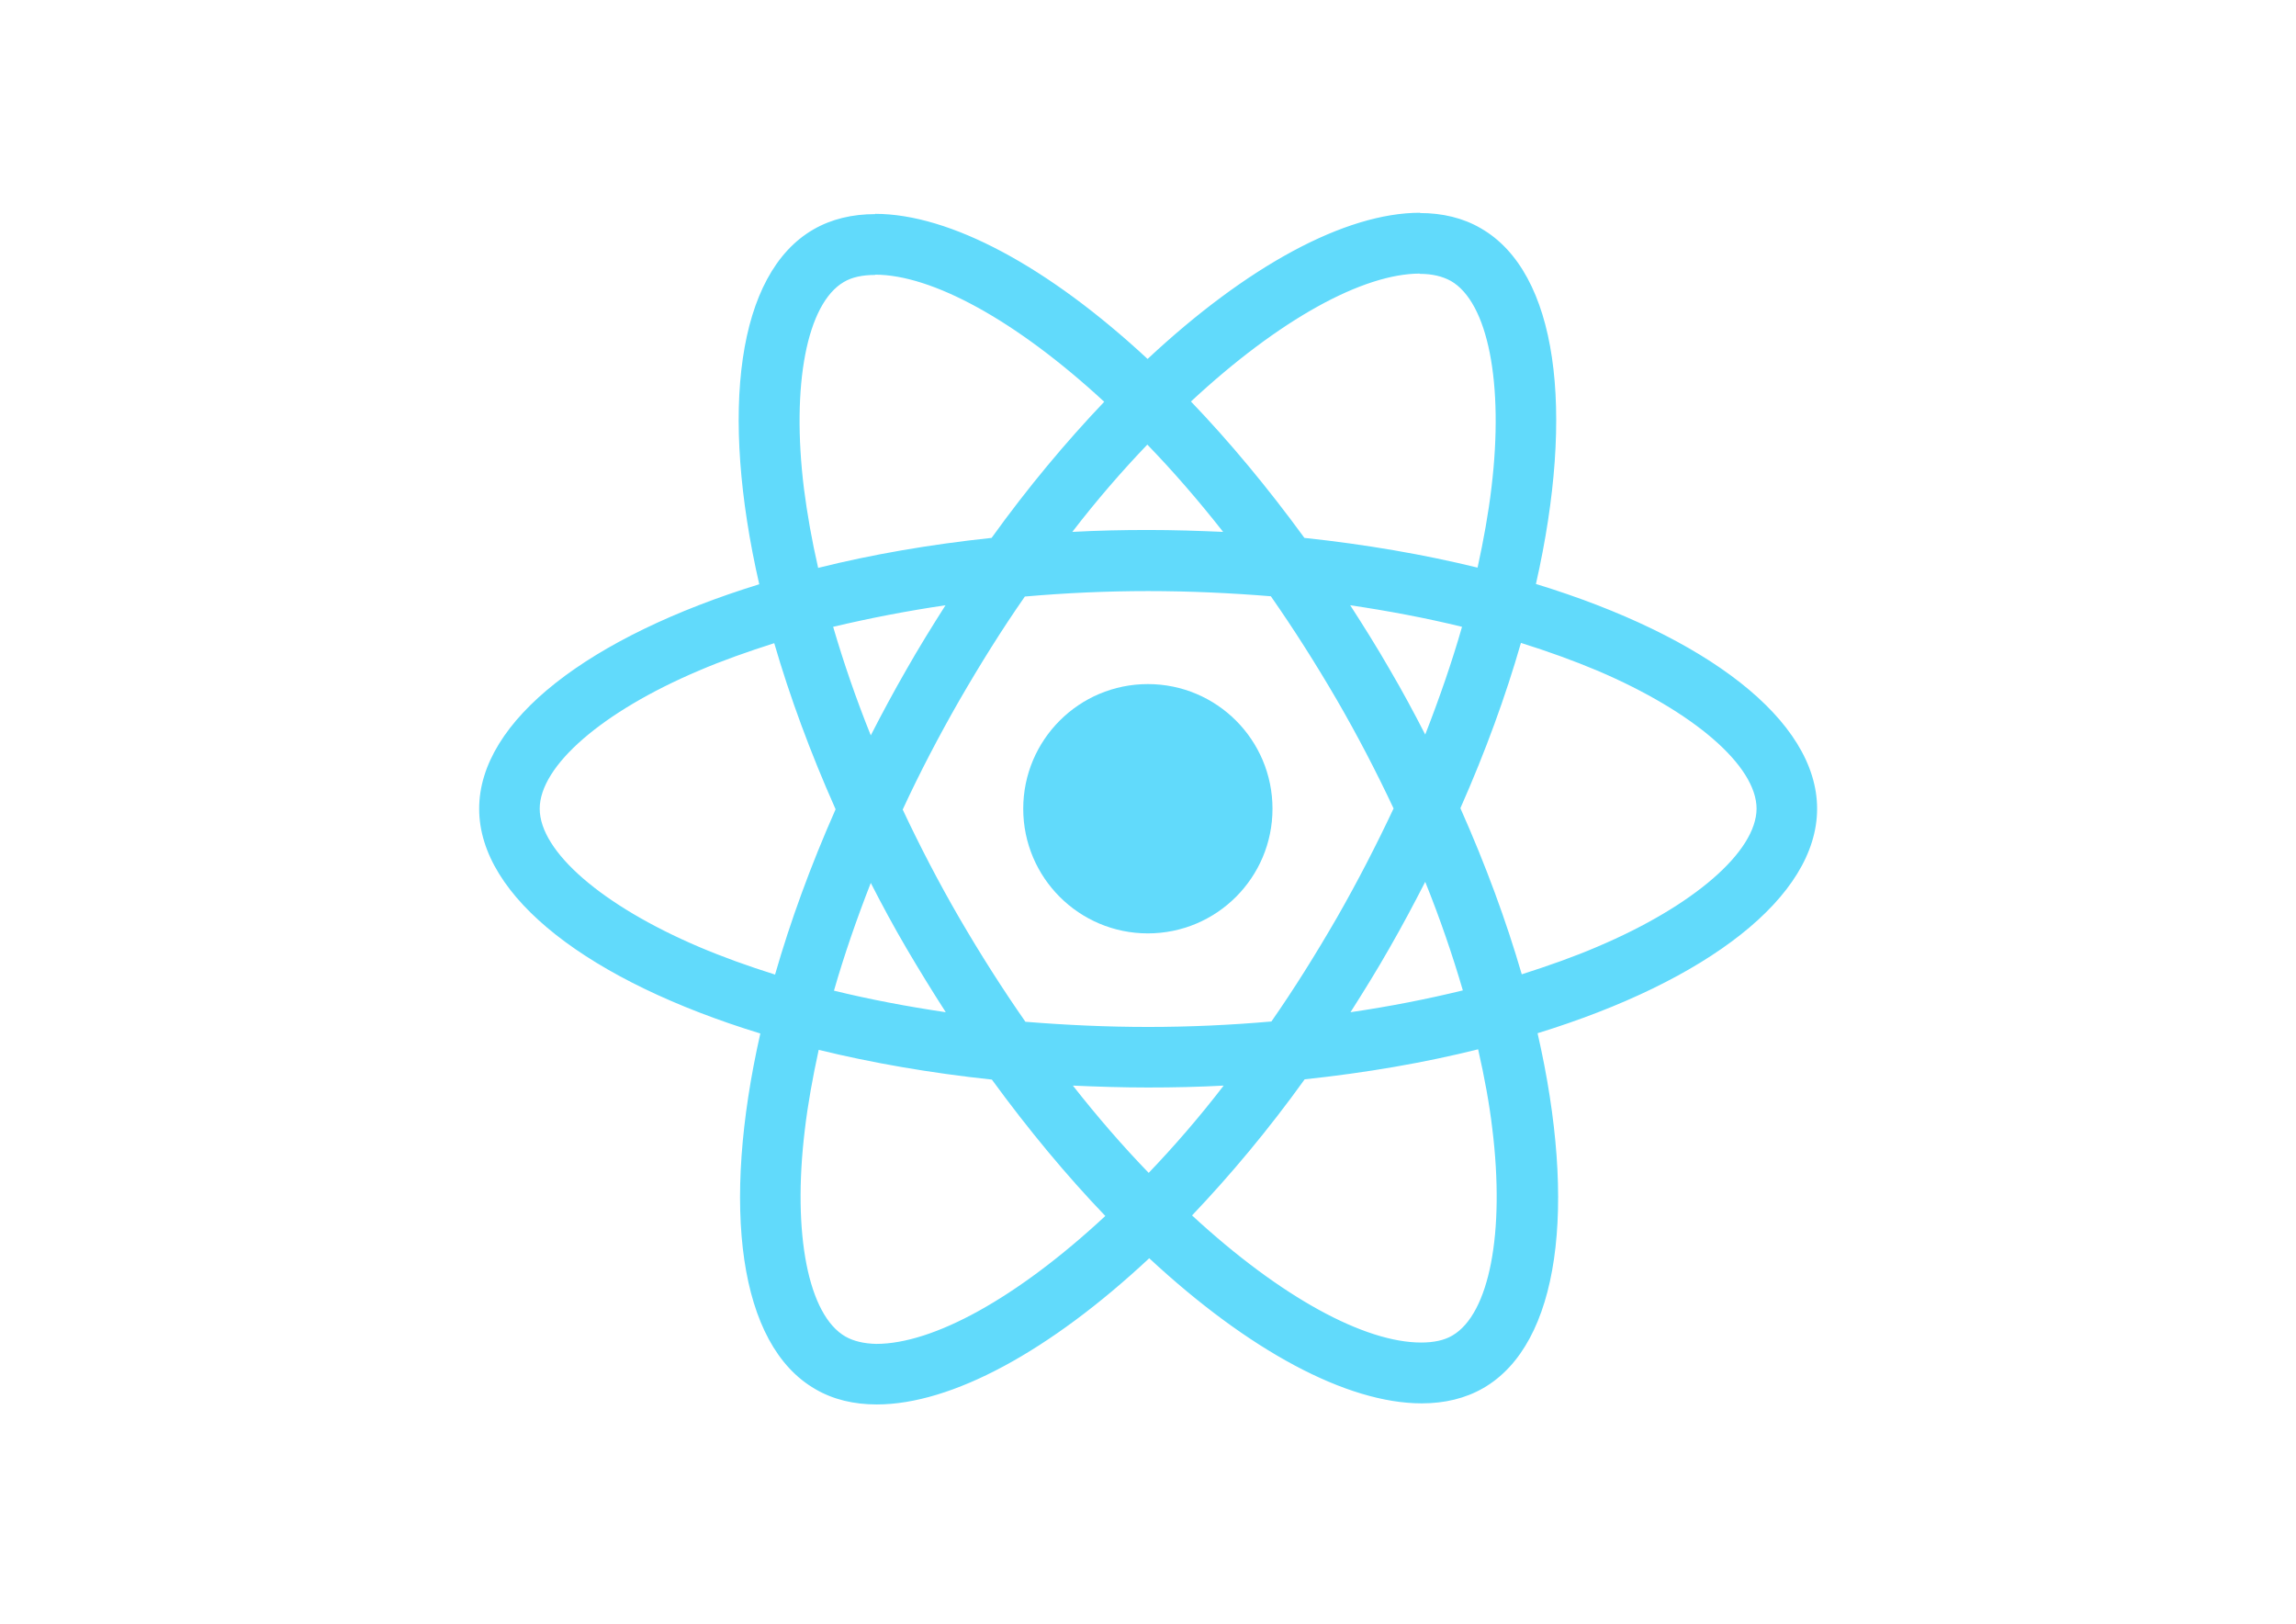
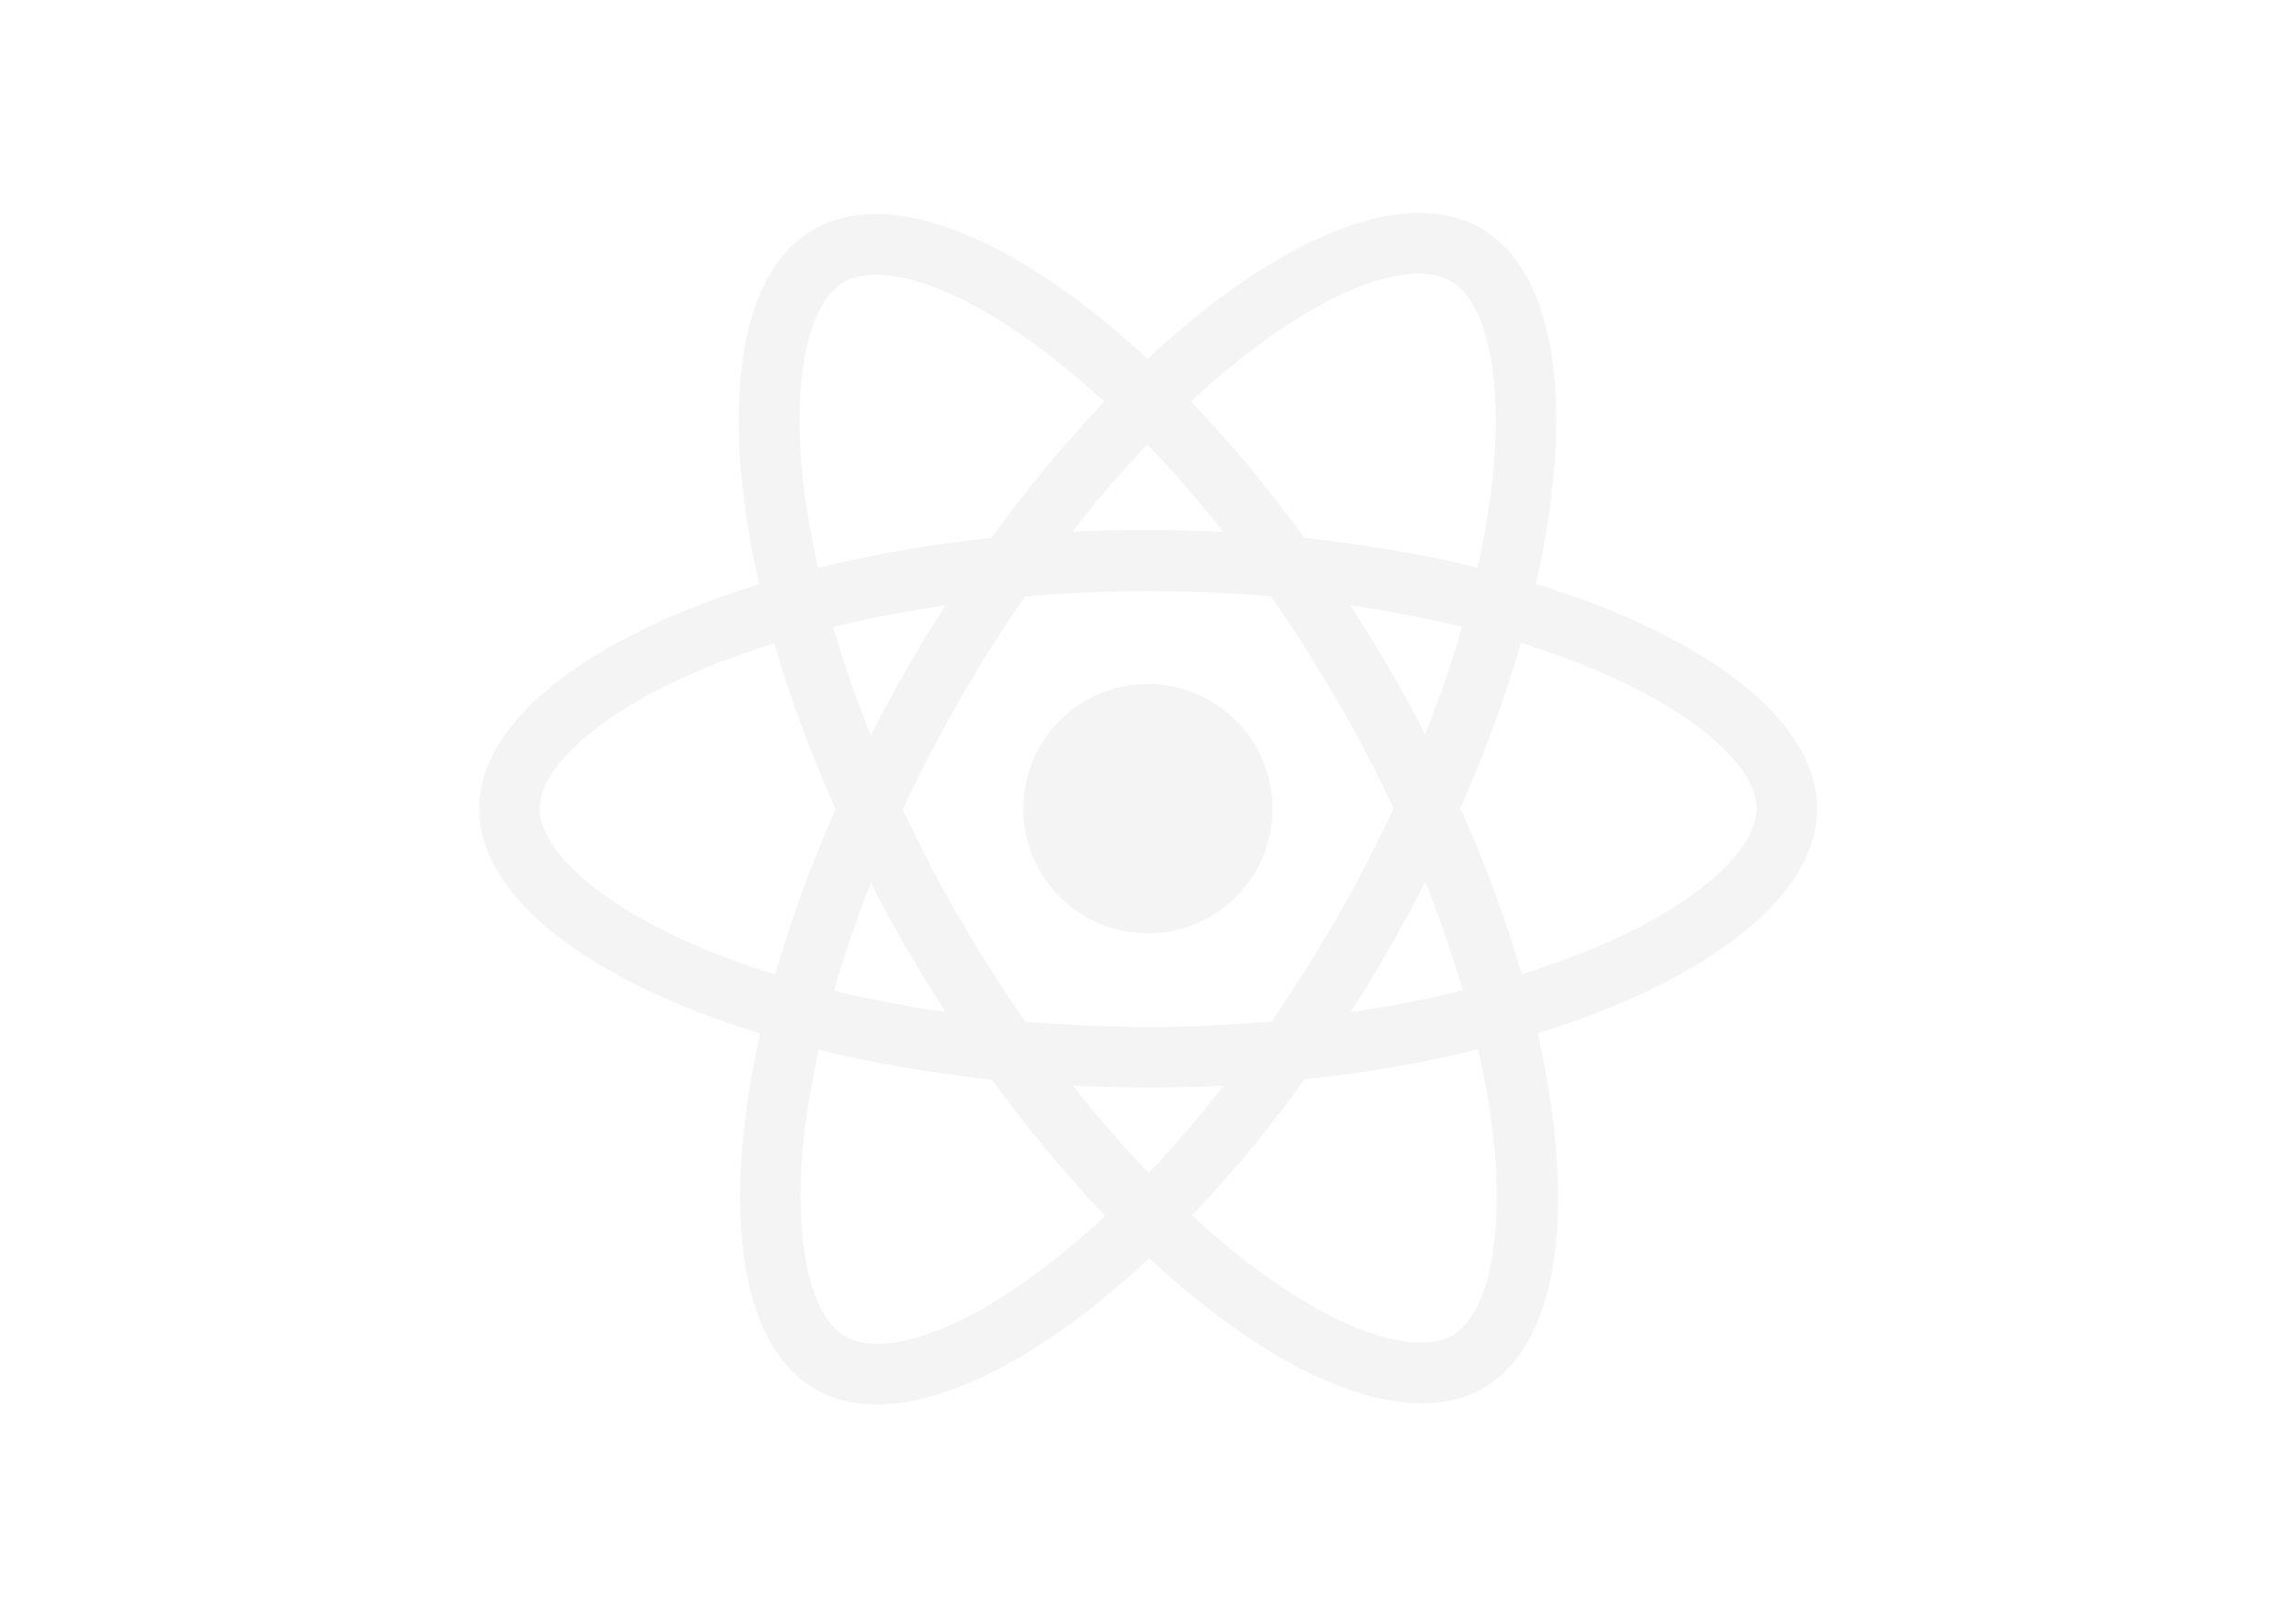
<svg xmlns="http://www.w3.org/2000/svg" viewBox="0 0 841.9 595.3">
-   <g fill="#61DAFB">
+   <g fill="#f4f4f4">
    <path d="M666.3 296.5c0-32.5-40.7-63.3-103.1-82.4 14.4-63.6 8-114.2-20.2-130.4-6.5-3.8-14.1-5.6-22.4-5.6v22.3c4.6 0 8.3.9 11.4 2.6 13.6 7.8 19.5 37.5 14.9 75.7-1.1 9.4-2.9 19.3-5.1 29.4-19.6-4.8-41-8.5-63.5-10.9-13.5-18.5-27.5-35.3-41.6-50 32.6-30.3 63.2-46.9 84-46.9V78c-27.5 0-63.5 19.6-99.9 53.6-36.4-33.8-72.4-53.2-99.9-53.2v22.3c20.7 0 51.4 16.5 84 46.6-14 14.7-28 31.4-41.3 49.9-22.6 2.4-44 6.1-63.6 11-2.3-10-4-19.7-5.2-29-4.7-38.2 1.1-67.9 14.6-75.8 3-1.8 6.9-2.6 11.5-2.6V78.5c-8.4 0-16 1.8-22.6 5.6-28.1 16.2-34.4 66.7-19.9 130.1-62.2 19.2-102.7 49.9-102.7 82.3 0 32.5 40.7 63.3 103.1 82.4-14.4 63.6-8 114.2 20.2 130.4 6.5 3.8 14.1 5.6 22.5 5.6 27.5 0 63.5-19.6 99.9-53.6 36.4 33.8 72.4 53.2 99.9 53.2 8.4 0 16-1.8 22.6-5.6 28.1-16.2 34.4-66.7 19.9-130.1 62-19.1 102.5-49.9 102.5-82.3zm-130.2-66.7c-3.7 12.9-8.3 26.2-13.5 39.5-4.1-8-8.4-16-13.1-24-4.6-8-9.5-15.8-14.4-23.4 14.2 2.1 27.9 4.7 41 7.9zm-45.8 106.5c-7.8 13.5-15.8 26.3-24.1 38.2-14.9 1.3-30 2-45.2 2-15.1 0-30.2-.7-45-1.9-8.3-11.9-16.4-24.6-24.2-38-7.6-13.1-14.5-26.4-20.8-39.8 6.2-13.4 13.2-26.8 20.7-39.9 7.8-13.5 15.8-26.3 24.1-38.2 14.9-1.3 30-2 45.2-2 15.1 0 30.2.7 45 1.9 8.3 11.9 16.4 24.6 24.2 38 7.6 13.1 14.5 26.4 20.8 39.8-6.3 13.4-13.2 26.8-20.7 39.9zm32.3-13c5.4 13.4 10 26.8 13.8 39.8-13.1 3.2-26.9 5.9-41.2 8 4.9-7.7 9.8-15.6 14.4-23.7 4.6-8 8.9-16.1 13-24.1zM421.2 430c-9.3-9.6-18.6-20.3-27.8-32 9 .4 18.2.7 27.5.7 9.4 0 18.7-.2 27.8-.7-9 11.7-18.3 22.4-27.5 32zm-74.4-58.9c-14.2-2.1-27.9-4.7-41-7.9 3.7-12.9 8.3-26.2 13.5-39.5 4.1 8 8.4 16 13.1 24 4.7 8 9.5 15.8 14.4 23.4zM420.7 163c9.3 9.6 18.6 20.3 27.8 32-9-.4-18.2-.7-27.5-.7-9.4 0-18.7.2-27.8.7 9-11.7 18.3-22.4 27.5-32zm-74 58.9c-4.9 7.7-9.8 15.6-14.4 23.7-4.6 8-8.9 16-13 24-5.4-13.4-10-26.8-13.8-39.8 13.1-3.1 26.9-5.8 41.2-7.9zm-90.5 125.2c-35.4-15.1-58.3-34.9-58.3-50.6 0-15.7 22.9-35.6 58.3-50.6 8.6-3.7 18-7 27.7-10.1 5.7 19.6 13.2 40 22.5 60.9-9.2 20.8-16.6 41.1-22.2 60.6-9.9-3.1-19.3-6.5-28-10.2zM310 490c-13.6-7.8-19.5-37.5-14.9-75.7 1.1-9.4 2.9-19.3 5.1-29.4 19.6 4.8 41 8.5 63.5 10.9 13.5 18.5 27.5 35.3 41.6 50-32.6 30.3-63.2 46.9-84 46.9-4.5-.1-8.3-1-11.3-2.7zm237.2-76.2c4.7 38.2-1.1 67.9-14.6 75.8-3 1.8-6.9 2.6-11.5 2.6-20.7 0-51.4-16.5-84-46.6 14-14.7 28-31.4 41.3-49.9 22.6-2.4 44-6.1 63.6-11 2.3 10.1 4.1 19.8 5.2 29.1zm38.5-66.7c-8.6 3.7-18 7-27.7 10.1-5.7-19.6-13.2-40-22.5-60.9 9.2-20.8 16.6-41.1 22.2-60.6 9.9 3.1 19.3 6.5 28.1 10.2 35.4 15.1 58.3 34.9 58.3 50.6-.1 15.7-23 35.6-58.4 50.6zM320.8 78.4z" />
    <circle cx="420.9" cy="296.5" r="45.7" />
    <path d="M520.5 78.1z" />
  </g>
</svg>
